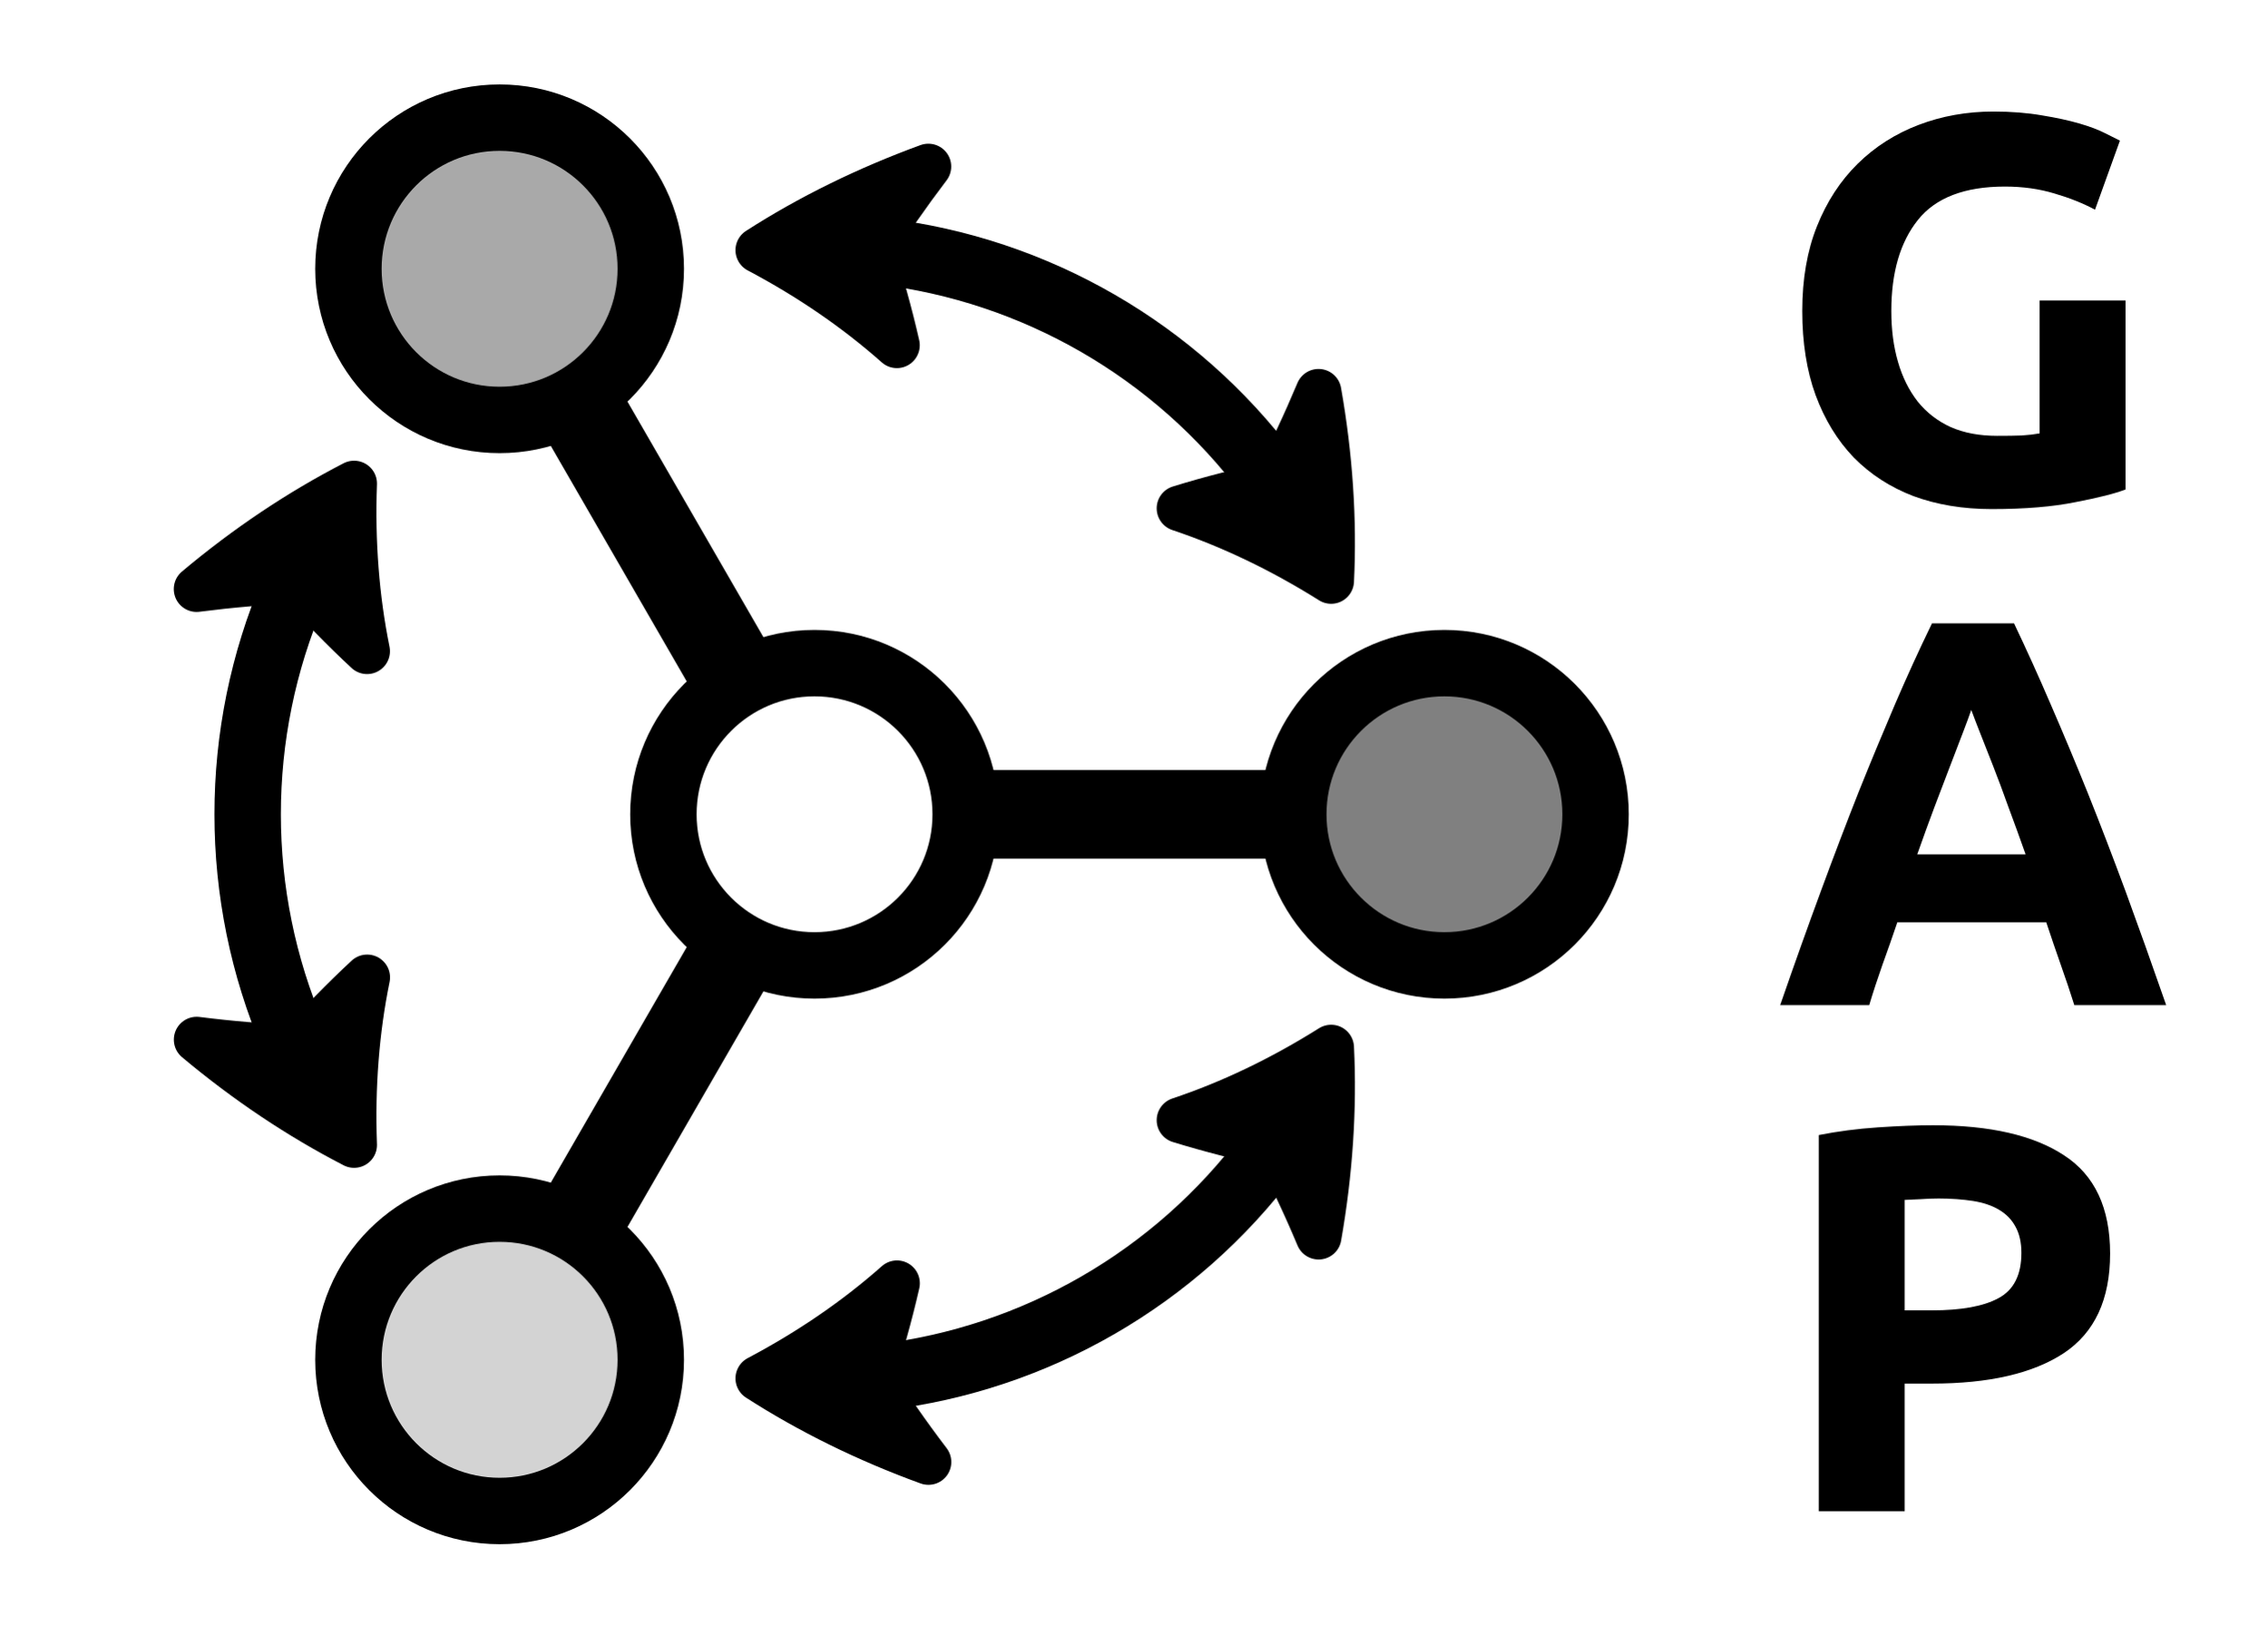
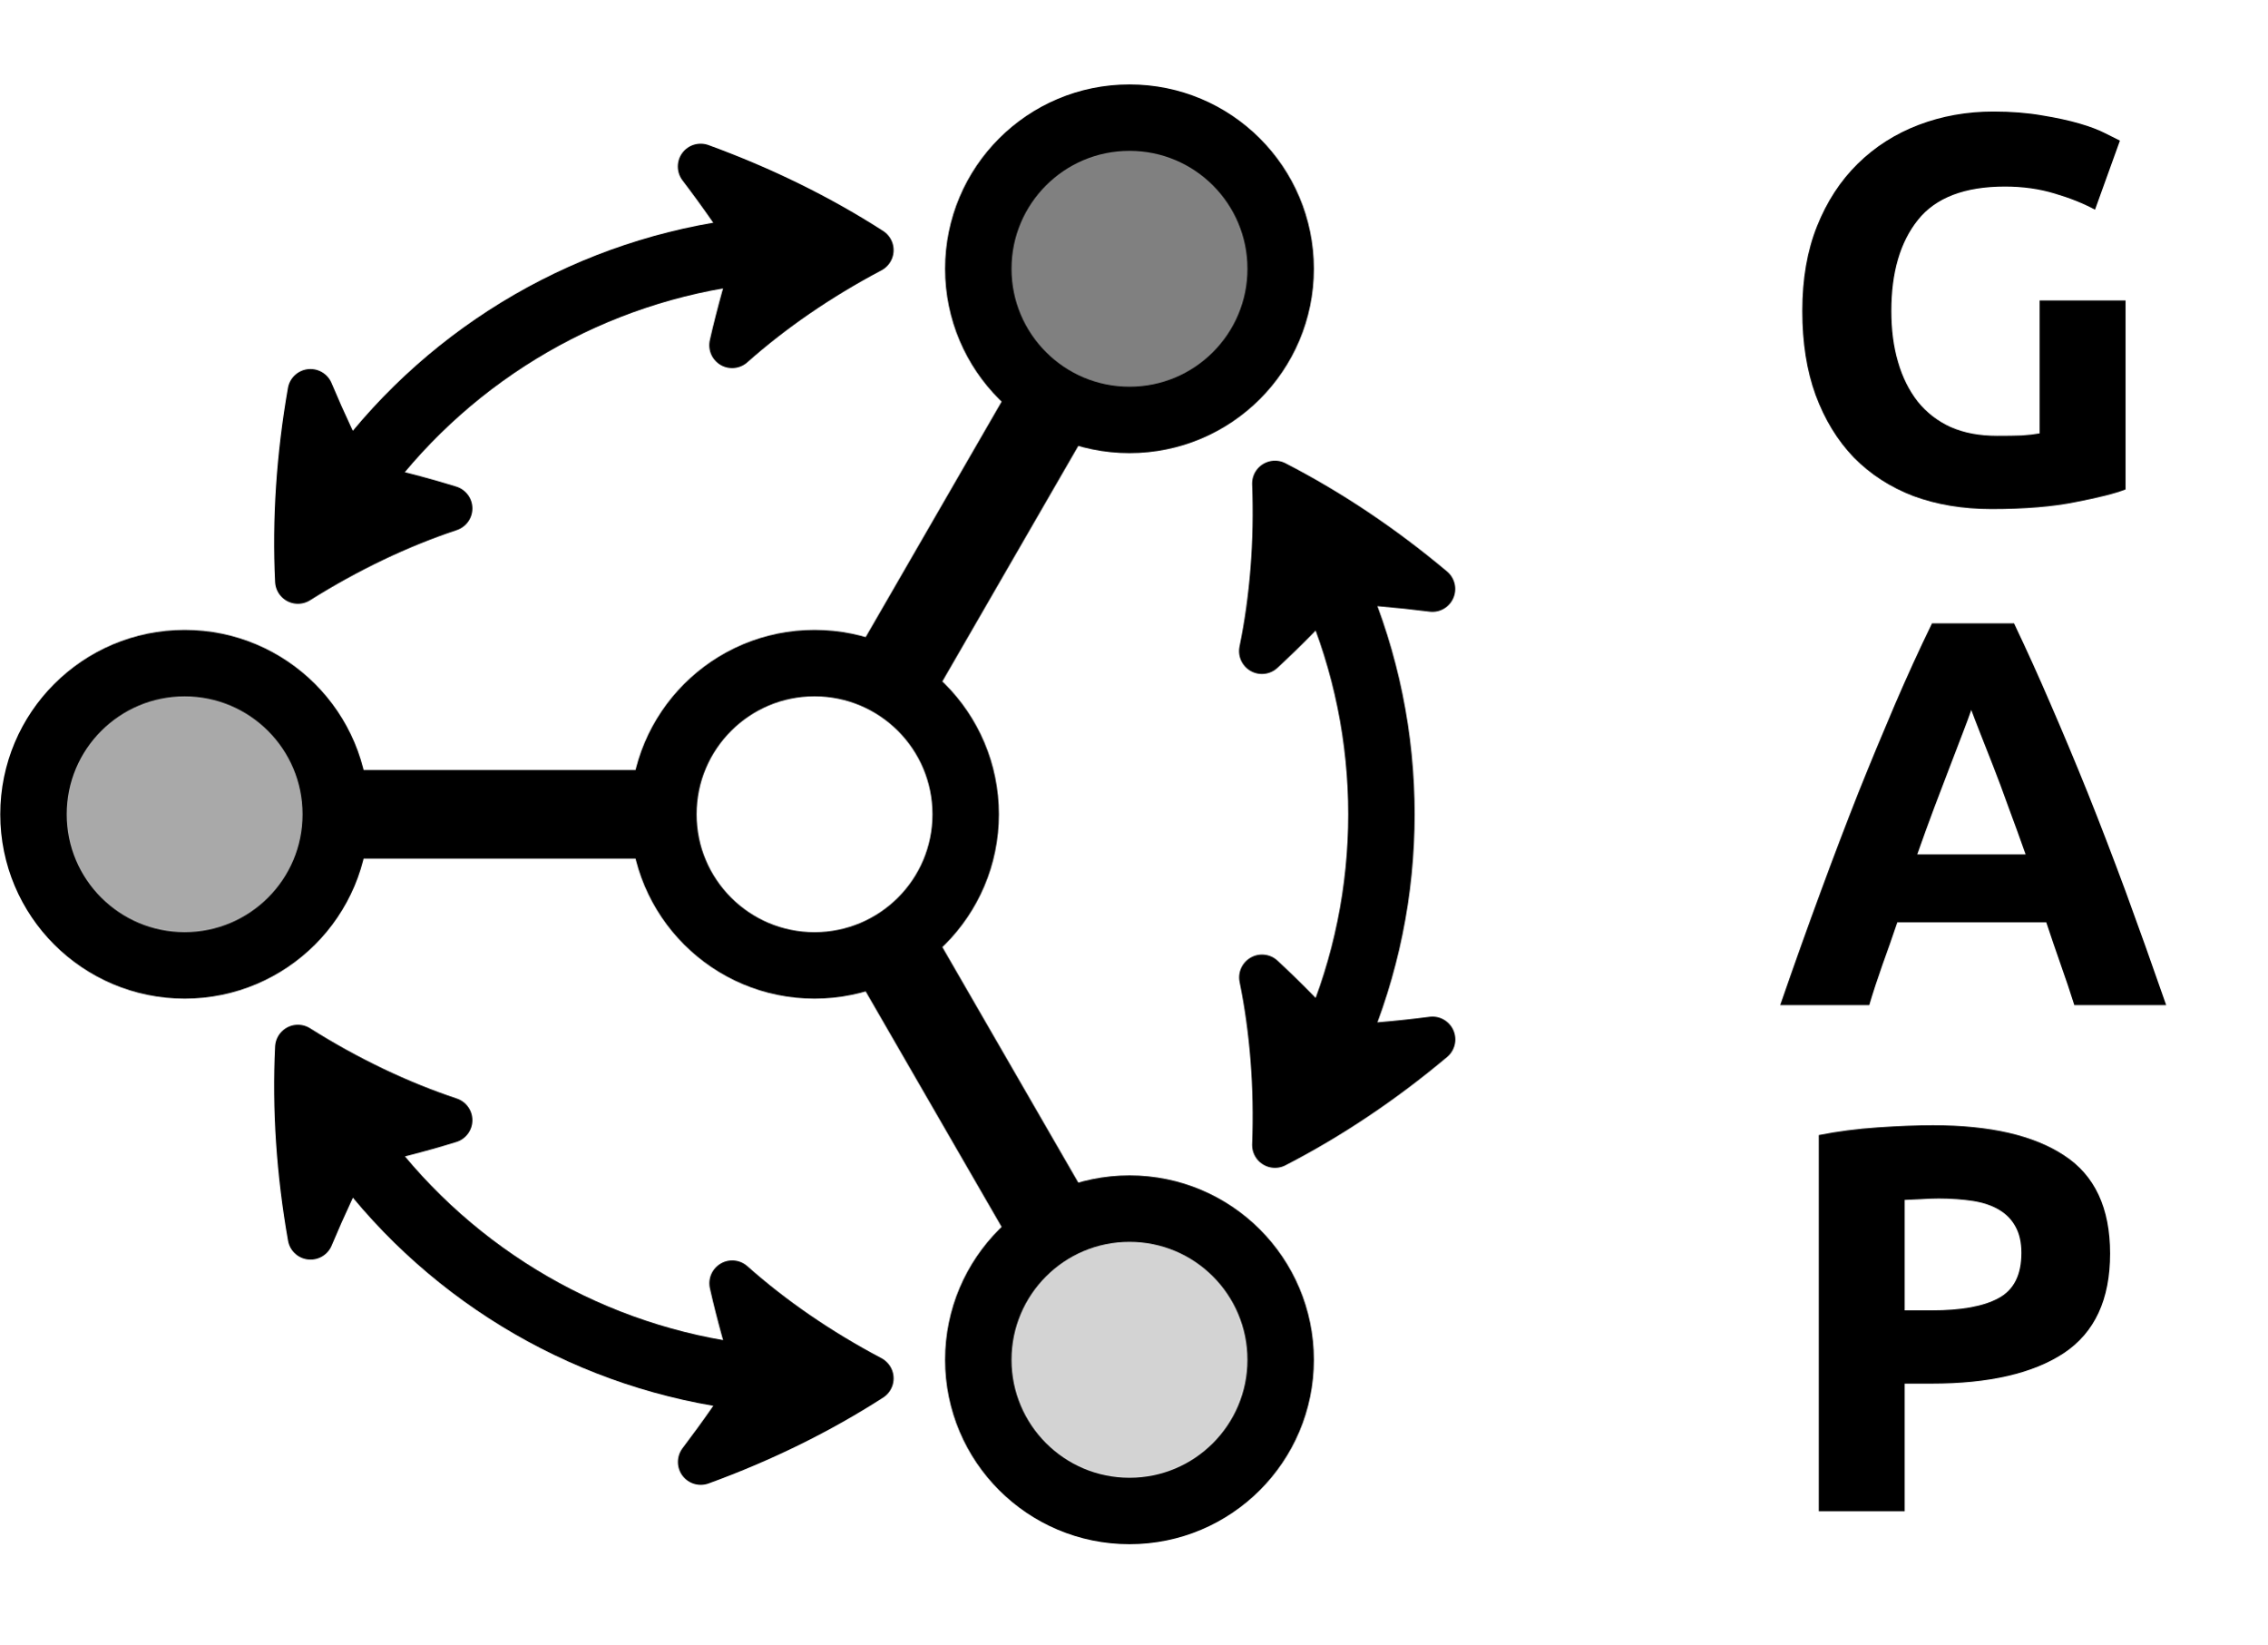
<svg xmlns="http://www.w3.org/2000/svg" xmlns:xlink="http://www.w3.org/1999/xlink" width="101.041pt" height="73.288pt" viewBox="0 0 101.041 73.288">
  <defs>
    <g>
      <g id="glyph-0-0">
        <path d="M 10.266 -14.062 C 8.473 -14.062 7.18 -13.566 6.391 -12.578 C 5.598 -11.586 5.203 -10.234 5.203 -8.516 C 5.203 -7.68 5.301 -6.926 5.5 -6.25 C 5.695 -5.57 5.988 -4.984 6.375 -4.484 C 6.77 -3.992 7.258 -3.613 7.844 -3.344 C 8.438 -3.082 9.129 -2.953 9.922 -2.953 C 10.348 -2.953 10.711 -2.957 11.016 -2.969 C 11.316 -2.988 11.582 -3.02 11.812 -3.062 L 11.812 -8.984 L 15.641 -8.984 L 15.641 -0.562 C 15.18 -0.383 14.441 -0.195 13.422 0 C 12.41 0.207 11.16 0.312 9.672 0.312 C 8.391 0.312 7.227 0.117 6.188 -0.266 C 5.156 -0.66 4.27 -1.234 3.531 -1.984 C 2.801 -2.742 2.234 -3.672 1.828 -4.766 C 1.43 -5.859 1.234 -7.109 1.234 -8.516 C 1.234 -9.941 1.453 -11.203 1.891 -12.297 C 2.328 -13.391 2.93 -14.316 3.703 -15.078 C 4.473 -15.836 5.379 -16.414 6.422 -16.812 C 7.461 -17.207 8.57 -17.406 9.75 -17.406 C 10.551 -17.406 11.273 -17.348 11.922 -17.234 C 12.566 -17.129 13.117 -17.008 13.578 -16.875 C 14.047 -16.738 14.43 -16.594 14.734 -16.438 C 15.035 -16.289 15.254 -16.18 15.391 -16.109 L 14.281 -13.031 C 13.758 -13.312 13.16 -13.551 12.484 -13.75 C 11.805 -13.957 11.066 -14.062 10.266 -14.062 Z M 10.266 -14.062 " />
      </g>
      <g id="glyph-0-1">
        <path d="M 13.359 0 C 13.172 -0.594 12.969 -1.195 12.75 -1.812 C 12.531 -2.438 12.316 -3.062 12.109 -3.688 L 5.469 -3.688 C 5.258 -3.062 5.039 -2.438 4.812 -1.812 C 4.594 -1.195 4.395 -0.594 4.219 0 L 0.25 0 C 0.883 -1.832 1.488 -3.523 2.062 -5.078 C 2.633 -6.629 3.191 -8.094 3.734 -9.469 C 4.285 -10.844 4.828 -12.148 5.359 -13.391 C 5.891 -14.629 6.441 -15.836 7.016 -17.016 L 10.672 -17.016 C 11.234 -15.836 11.781 -14.629 12.312 -13.391 C 12.852 -12.148 13.398 -10.844 13.953 -9.469 C 14.504 -8.094 15.066 -6.629 15.641 -5.078 C 16.211 -3.523 16.816 -1.832 17.453 0 Z M 8.766 -13.156 C 8.68 -12.906 8.555 -12.566 8.391 -12.141 C 8.234 -11.723 8.047 -11.234 7.828 -10.672 C 7.617 -10.117 7.383 -9.504 7.125 -8.828 C 6.875 -8.16 6.617 -7.457 6.359 -6.719 L 11.188 -6.719 C 10.926 -7.457 10.672 -8.16 10.422 -8.828 C 10.18 -9.504 9.953 -10.117 9.734 -10.672 C 9.516 -11.234 9.32 -11.723 9.156 -12.141 C 8.988 -12.566 8.859 -12.906 8.766 -13.156 Z M 8.766 -13.156 " />
      </g>
      <g id="glyph-0-2">
        <path d="M 7.062 -17.203 C 9.602 -17.203 11.551 -16.754 12.906 -15.859 C 14.27 -14.973 14.953 -13.516 14.953 -11.484 C 14.953 -9.441 14.266 -7.961 12.891 -7.047 C 11.516 -6.141 9.551 -5.688 7 -5.688 L 5.797 -5.688 L 5.797 0 L 1.969 0 L 1.969 -16.766 C 2.801 -16.93 3.68 -17.047 4.609 -17.109 C 5.547 -17.172 6.363 -17.203 7.062 -17.203 Z M 7.312 -13.938 C 7.031 -13.938 6.754 -13.926 6.484 -13.906 C 6.223 -13.895 5.992 -13.883 5.797 -13.875 L 5.797 -8.953 L 7 -8.953 C 8.32 -8.953 9.316 -9.133 9.984 -9.5 C 10.66 -9.863 11 -10.535 11 -11.516 C 11 -11.984 10.91 -12.375 10.734 -12.688 C 10.566 -13 10.32 -13.25 10 -13.438 C 9.688 -13.625 9.301 -13.754 8.844 -13.828 C 8.383 -13.898 7.875 -13.938 7.312 -13.938 Z M 7.312 -13.938 " />
      </g>
    </g>
    <clipPath id="clip-0">
-       <path clip-rule="nonzero" d="M 0.012 0 L 90 0 L 90 72.582 L 0.012 72.582 Z M 0.012 0 " />
+       <path clip-rule="nonzero" d="M 0.012 0 L 100.078 0 L 100.078 72.582 L 0.012 72.582 Z M 0.012 0 " />
    </clipPath>
    <clipPath id="clip-1">
+       <path clip-rule="nonzero" d="M 0.012 0 L 100.078 0 L 100.078 72.582 L 0.012 72.582 Z M 0.012 0 " />
+     </clipPath>
+     <clipPath id="clip-2">
      <path clip-rule="nonzero" d="M 0.012 0 L 85 0 L 85 72.582 L 0.012 72.582 Z M 0.012 0 " />
    </clipPath>
-     <clipPath id="clip-2">
-       <path clip-rule="nonzero" d="M 15 0 L 100.078 0 L 100.078 72.582 L 15 72.582 Z M 15 0 " />
-     </clipPath>
    <clipPath id="clip-3">
-       <path clip-rule="nonzero" d="M 0.012 0 L 71 0 L 71 61 L 0.012 61 Z M 0.012 0 " />
+       <path clip-rule="nonzero" d="M 0.012 0 L 57 0 L 57 72.582 L 0.012 72.582 Z M 0.012 0 " />
    </clipPath>
    <clipPath id="clip-4">
-       <path clip-rule="nonzero" d="M 0.012 12 L 71 12 L 71 72.582 L 0.012 72.582 Z M 0.012 12 " />
+       <path clip-rule="nonzero" d="M 1 12 L 99 12 L 99 72.582 L 1 72.582 Z M 1 12 " />
    </clipPath>
    <clipPath id="clip-5">
-       <path clip-rule="nonzero" d="M 0.012 0 L 99 0 L 99 64 L 0.012 64 Z M 0.012 0 " />
+       <path clip-rule="nonzero" d="M 0.012 0 L 76 0 L 76 64 L 0.012 64 Z M 0.012 0 " />
    </clipPath>
    <clipPath id="clip-6">
-       <path clip-rule="nonzero" d="M 0.012 0 L 55 0 L 55 72.582 L 0.012 72.582 Z M 0.012 0 " />
+       <path clip-rule="nonzero" d="M 0.012 9 L 76 9 L 76 72.582 L 0.012 72.582 Z M 0.012 9 " />
    </clipPath>
    <clipPath id="clip-7">
-       <path clip-rule="nonzero" d="M 0.012 9 L 99 9 L 99 72.582 L 0.012 72.582 Z M 0.012 9 " />
+       <path clip-rule="nonzero" d="M 17 0 L 100.078 0 L 100.078 72.582 L 17 72.582 Z M 17 0 " />
    </clipPath>
  </defs>
-   <path fill="none" stroke-width="3.985" stroke-linecap="butt" stroke-linejoin="miter" stroke="rgb(0%, 0%, 0%)" stroke-opacity="1" stroke-miterlimit="10" d="M 5.67 -0.002 L 22.677 -0.002 " transform="matrix(0.990378, 0, 0, -0.990378, 36.30263, 36.29142)" />
  <g clip-path="url(#clip-0)">
-     <path fill="none" stroke-width="3.985" stroke-linecap="butt" stroke-linejoin="miter" stroke="rgb(0%, 0%, 0%)" stroke-opacity="1" stroke-miterlimit="10" d="M -2.834 4.909 L -11.337 19.641 " transform="matrix(0.990378, 0, 0, -0.990378, 36.30263, 36.29142)" />
-     <path fill="none" stroke-width="3.985" stroke-linecap="butt" stroke-linejoin="miter" stroke="rgb(0%, 0%, 0%)" stroke-opacity="1" stroke-miterlimit="10" d="M -2.834 -4.908 L -11.337 -19.64 " transform="matrix(0.990378, 0, 0, -0.990378, 36.30263, 36.29142)" />
+     <path fill="none" stroke-width="3.985" stroke-linecap="butt" stroke-linejoin="miter" stroke="rgb(0%, 0%, 0%)" stroke-opacity="1" stroke-miterlimit="10" d="M 2.834 4.909 L 11.338 19.641 " transform="matrix(0.990378, 0, 0, -0.990378, 36.30263, 36.29142)" />
  </g>
+   <path fill="none" stroke-width="3.985" stroke-linecap="butt" stroke-linejoin="miter" stroke="rgb(0%, 0%, 0%)" stroke-opacity="1" stroke-miterlimit="10" d="M -5.67 -0.002 L -22.677 -0.002 " transform="matrix(0.990378, 0, 0, -0.990378, 36.30263, 36.29142)" />
  <g clip-path="url(#clip-1)">
+     <path fill="none" stroke-width="3.985" stroke-linecap="butt" stroke-linejoin="miter" stroke="rgb(0%, 0%, 0%)" stroke-opacity="1" stroke-miterlimit="10" d="M 2.834 -4.908 L 11.338 -19.64 " transform="matrix(0.990378, 0, 0, -0.990378, 36.30263, 36.29142)" />
+   </g>
+   <g clip-path="url(#clip-2)">
    <path fill="none" stroke-width="2.989" stroke-linecap="butt" stroke-linejoin="miter" stroke="rgb(0%, 0%, 0%)" stroke-opacity="1" stroke-miterlimit="10" d="M 6.802 -0.002 C 6.802 3.757 3.757 6.802 -0.002 6.802 C -3.757 6.802 -6.802 3.757 -6.802 -0.002 C -6.802 -3.756 -3.757 -6.801 -0.002 -6.801 C 3.757 -6.801 6.802 -3.756 6.802 -0.002 Z M 6.802 -0.002 " transform="matrix(0.990378, 0, 0, -0.990378, 36.30263, 36.29142)" />
  </g>
-   <path fill-rule="nonzero" fill="rgb(50%, 50%, 50%)" fill-opacity="1" d="M 71.113 36.293 C 71.113 32.57 68.098 29.555 64.375 29.555 C 60.656 29.555 57.641 32.57 57.641 36.293 C 57.641 40.012 60.656 43.027 64.375 43.027 C 68.098 43.027 71.113 40.012 71.113 36.293 Z M 71.113 36.293 " />
-   <g clip-path="url(#clip-2)">
-     <path fill="none" stroke-width="2.989" stroke-linecap="butt" stroke-linejoin="miter" stroke="rgb(0%, 0%, 0%)" stroke-opacity="1" stroke-miterlimit="10" d="M 35.149 -0.002 C 35.149 3.757 32.104 6.802 28.345 6.802 C 24.59 6.802 21.545 3.757 21.545 -0.002 C 21.545 -3.756 24.59 -6.801 28.345 -6.801 C 32.104 -6.801 35.149 -3.756 35.149 -0.002 Z M 35.149 -0.002 " transform="matrix(0.990378, 0, 0, -0.990378, 36.30263, 36.29142)" />
+   <path fill-rule="nonzero" fill="rgb(50%, 50%, 50%)" fill-opacity="1" stroke-width="2.989" stroke-linecap="butt" stroke-linejoin="miter" stroke="rgb(0%, 0%, 0%)" stroke-opacity="1" stroke-miterlimit="10" d="M 20.977 24.547 C 20.977 28.306 17.932 31.351 14.174 31.351 C 10.415 31.351 7.37 28.306 7.37 24.547 C 7.37 20.792 10.415 17.747 14.174 17.747 C 17.932 17.747 20.977 20.792 20.977 24.547 Z M 20.977 24.547 " transform="matrix(0.990378, 0, 0, -0.990378, 36.30263, 36.29142)" />
+   <path fill-rule="nonzero" fill="rgb(66.399%, 66.399%, 66.399%)" fill-opacity="1" d="M 14.965 36.293 C 14.965 32.57 11.949 29.555 8.23 29.555 C 4.508 29.555 1.492 32.57 1.492 36.293 C 1.492 40.012 4.508 43.027 8.23 43.027 C 11.949 43.027 14.965 40.012 14.965 36.293 Z M 14.965 36.293 " />
+   <g clip-path="url(#clip-3)">
+     <path fill="none" stroke-width="2.989" stroke-linecap="butt" stroke-linejoin="miter" stroke="rgb(0%, 0%, 0%)" stroke-opacity="1" stroke-miterlimit="10" d="M -21.545 -0.002 C -21.545 3.757 -24.59 6.802 -28.345 6.802 C -32.104 6.802 -35.149 3.757 -35.149 -0.002 C -35.149 -3.756 -32.104 -6.801 -28.345 -6.801 C -24.59 -6.801 -21.545 -3.756 -21.545 -0.002 Z M -21.545 -0.002 " transform="matrix(0.990378, 0, 0, -0.990378, 36.30263, 36.29142)" />
  </g>
-   <path fill-rule="nonzero" fill="rgb(66.399%, 66.399%, 66.399%)" fill-opacity="1" d="M 29.004 11.98 C 29.004 8.258 25.988 5.242 22.266 5.242 C 18.543 5.242 15.527 8.258 15.527 11.98 C 15.527 15.699 18.543 18.715 22.266 18.715 C 25.988 18.715 29.004 15.699 29.004 11.98 Z M 29.004 11.98 " />
-   <g clip-path="url(#clip-3)">
-     <path fill="none" stroke-width="2.989" stroke-linecap="butt" stroke-linejoin="miter" stroke="rgb(0%, 0%, 0%)" stroke-opacity="1" stroke-miterlimit="10" d="M -7.37 24.547 C -7.37 28.306 -10.415 31.351 -14.173 31.351 C -17.932 31.351 -20.977 28.306 -20.977 24.547 C -20.977 20.792 -17.932 17.747 -14.173 17.747 C -10.415 17.747 -7.37 20.792 -7.37 24.547 Z M -7.37 24.547 " transform="matrix(0.990378, 0, 0, -0.990378, 36.30263, 36.29142)" />
-   </g>
-   <path fill-rule="nonzero" fill="rgb(82.799%, 82.799%, 82.799%)" fill-opacity="1" d="M 29.004 60.605 C 29.004 56.883 25.988 53.867 22.266 53.867 C 18.543 53.867 15.527 56.883 15.527 60.605 C 15.527 64.324 18.543 67.344 22.266 67.344 C 25.988 67.344 29.004 64.324 29.004 60.605 Z M 29.004 60.605 " />
+   <path fill-rule="nonzero" fill="rgb(82.799%, 82.799%, 82.799%)" fill-opacity="1" d="M 57.078 60.605 C 57.078 56.883 54.062 53.867 50.34 53.867 C 46.617 53.867 43.602 56.883 43.602 60.605 C 43.602 64.324 46.617 67.344 50.34 67.344 C 54.062 67.344 57.078 64.324 57.078 60.605 Z M 57.078 60.605 " />
  <g clip-path="url(#clip-4)">
-     <path fill="none" stroke-width="2.989" stroke-linecap="butt" stroke-linejoin="miter" stroke="rgb(0%, 0%, 0%)" stroke-opacity="1" stroke-miterlimit="10" d="M -7.37 -24.55 C -7.37 -20.791 -10.415 -17.747 -14.173 -17.747 C -17.932 -17.747 -20.977 -20.791 -20.977 -24.55 C -20.977 -28.305 -17.932 -31.354 -14.173 -31.354 C -10.415 -31.354 -7.37 -28.305 -7.37 -24.55 Z M -7.37 -24.55 " transform="matrix(0.990378, 0, 0, -0.990378, 36.30263, 36.29142)" />
+     <path fill="none" stroke-width="2.989" stroke-linecap="butt" stroke-linejoin="miter" stroke="rgb(0%, 0%, 0%)" stroke-opacity="1" stroke-miterlimit="10" d="M 20.977 -24.55 C 20.977 -20.791 17.932 -17.747 14.174 -17.747 C 10.415 -17.747 7.37 -20.791 7.37 -24.55 C 7.37 -28.305 10.415 -31.354 14.174 -31.354 C 17.932 -31.354 20.977 -28.305 20.977 -24.55 Z M 20.977 -24.55 " transform="matrix(0.990378, 0, 0, -0.990378, 36.30263, 36.29142)" />
  </g>
  <g clip-path="url(#clip-5)">
-     <path fill="none" stroke-width="2.989" stroke-linecap="butt" stroke-linejoin="miter" stroke="rgb(0%, 0%, 0%)" stroke-opacity="1" stroke-miterlimit="10" d="M 20.429 15.282 C 16.252 20.867 9.945 24.512 3.019 25.336 " transform="matrix(0.990378, 0, 0, -0.990378, 36.30263, 36.29142)" />
+     <path fill="none" stroke-width="2.989" stroke-linecap="butt" stroke-linejoin="miter" stroke="rgb(0%, 0%, 0%)" stroke-opacity="1" stroke-miterlimit="10" d="M -3.019 25.336 C -9.945 24.512 -16.256 20.867 -20.433 15.282 " transform="matrix(0.990378, 0, 0, -0.990378, 36.30263, 36.29142)" />
  </g>
-   <path fill-rule="nonzero" fill="rgb(0%, 0%, 0%)" fill-opacity="1" stroke-width="2.057" stroke-linecap="butt" stroke-linejoin="round" stroke="rgb(0%, 0%, 0%)" stroke-opacity="1" stroke-miterlimit="10" d="M 23.249 10.502 C 23.383 13.247 23.194 16.103 22.681 19.013 C 22.086 17.594 21.439 16.209 20.733 14.868 C 19.266 14.568 17.83 14.202 16.426 13.768 C 18.721 12.999 21.013 11.906 23.249 10.502 Z M 23.249 10.502 " transform="matrix(0.990378, 0, 0, -0.990378, 36.30263, 36.29142)" />
-   <path fill-rule="nonzero" fill="rgb(0%, 0%, 0%)" fill-opacity="1" stroke-width="2.057" stroke-linecap="butt" stroke-linejoin="round" stroke="rgb(0%, 0%, 0%)" stroke-opacity="1" stroke-miterlimit="10" d="M -2.53 25.387 C -0.195 24.153 1.895 22.713 3.706 21.108 C 3.382 22.54 2.98 23.967 2.511 25.391 C 3.315 26.669 4.191 27.923 5.122 29.15 C 2.349 28.136 -0.219 26.874 -2.53 25.387 Z M -2.53 25.387 " transform="matrix(0.990378, 0, 0, -0.990378, 36.30263, 36.29142)" />
+   <path fill-rule="nonzero" fill="rgb(0%, 0%, 0%)" fill-opacity="1" stroke-width="2.057" stroke-linecap="butt" stroke-linejoin="round" stroke="rgb(0%, 0%, 0%)" stroke-opacity="1" stroke-miterlimit="10" d="M 2.53 25.387 C 0.219 26.874 -2.349 28.136 -5.125 29.15 C -4.191 27.923 -3.319 26.669 -2.51 25.391 C -2.984 23.967 -3.382 22.54 -3.709 21.108 C -1.899 22.713 0.195 24.153 2.53 25.387 Z M 2.53 25.387 " transform="matrix(0.990378, 0, 0, -0.990378, 36.30263, 36.29142)" />
+   <path fill-rule="nonzero" fill="rgb(0%, 0%, 0%)" fill-opacity="1" stroke-width="2.057" stroke-linecap="butt" stroke-linejoin="round" stroke="rgb(0%, 0%, 0%)" stroke-opacity="1" stroke-miterlimit="10" d="M -23.249 10.502 C -21.013 11.906 -18.721 12.999 -16.426 13.764 C -17.83 14.198 -19.269 14.564 -20.737 14.868 C -21.439 16.205 -22.089 17.59 -22.685 19.009 C -23.194 16.103 -23.383 13.247 -23.249 10.502 Z M -23.249 10.502 " transform="matrix(0.990378, 0, 0, -0.990378, 36.30263, 36.29142)" />
  <g clip-path="url(#clip-6)">
-     <path fill="none" stroke-width="2.989" stroke-linecap="butt" stroke-linejoin="miter" stroke="rgb(0%, 0%, 0%)" stroke-opacity="1" stroke-miterlimit="10" d="M -23.45 10.052 C -26.199 3.643 -26.199 -3.642 -23.45 -10.051 " transform="matrix(0.990378, 0, 0, -0.990378, 36.30263, 36.29142)" />
+     <path fill="none" stroke-width="2.989" stroke-linecap="butt" stroke-linejoin="miter" stroke="rgb(0%, 0%, 0%)" stroke-opacity="1" stroke-miterlimit="10" d="M -20.429 -15.281 C -16.252 -20.866 -9.945 -24.511 -3.019 -25.335 " transform="matrix(0.990378, 0, 0, -0.990378, 36.30263, 36.29142)" />
  </g>
-   <path fill-rule="nonzero" fill="rgb(0%, 0%, 0%)" fill-opacity="1" stroke-width="2.057" stroke-linecap="butt" stroke-linejoin="round" stroke="rgb(0%, 0%, 0%)" stroke-opacity="1" stroke-miterlimit="10" d="M -20.721 14.884 C -23.162 13.626 -25.545 12.036 -27.808 10.135 C -26.278 10.332 -24.756 10.462 -23.245 10.522 C -22.247 9.401 -21.214 8.34 -20.137 7.339 C -20.618 9.713 -20.819 12.245 -20.721 14.884 Z M -20.721 14.884 " transform="matrix(0.990378, 0, 0, -0.990378, 36.30263, 36.29142)" />
-   <path fill-rule="nonzero" fill="rgb(0%, 0%, 0%)" fill-opacity="1" stroke-width="2.057" stroke-linecap="butt" stroke-linejoin="round" stroke="rgb(0%, 0%, 0%)" stroke-opacity="1" stroke-miterlimit="10" d="M -20.721 -14.883 C -20.819 -12.244 -20.618 -9.712 -20.133 -7.342 C -21.21 -8.344 -22.247 -9.405 -23.245 -10.521 C -24.756 -10.462 -26.278 -10.335 -27.805 -10.142 C -25.545 -12.035 -23.162 -13.625 -20.721 -14.883 Z M -20.721 -14.883 " transform="matrix(0.990378, 0, 0, -0.990378, 36.30263, 36.29142)" />
+   <path fill-rule="nonzero" fill="rgb(0%, 0%, 0%)" fill-opacity="1" stroke-width="2.057" stroke-linecap="butt" stroke-linejoin="round" stroke="rgb(0%, 0%, 0%)" stroke-opacity="1" stroke-miterlimit="10" d="M -23.249 -10.501 C -23.383 -13.246 -23.194 -16.106 -22.681 -19.013 C -22.085 -17.593 -21.439 -16.208 -20.733 -14.867 C -19.265 -14.567 -17.83 -14.201 -16.426 -13.767 C -18.721 -13.002 -21.013 -11.909 -23.249 -10.501 Z M -23.249 -10.501 " transform="matrix(0.990378, 0, 0, -0.990378, 36.30263, 36.29142)" />
+   <path fill-rule="nonzero" fill="rgb(0%, 0%, 0%)" fill-opacity="1" stroke-width="2.057" stroke-linecap="butt" stroke-linejoin="round" stroke="rgb(0%, 0%, 0%)" stroke-opacity="1" stroke-miterlimit="10" d="M 2.53 -25.386 C 0.195 -24.152 -1.899 -22.712 -3.705 -21.107 C -3.382 -22.539 -2.98 -23.97 -2.51 -25.39 C -3.315 -26.668 -4.191 -27.923 -5.121 -29.149 C -2.349 -28.139 0.219 -26.873 2.53 -25.386 Z M 2.53 -25.386 " transform="matrix(0.990378, 0, 0, -0.990378, 36.30263, 36.29142)" />
  <g clip-path="url(#clip-7)">
-     <path fill="none" stroke-width="2.989" stroke-linecap="butt" stroke-linejoin="miter" stroke="rgb(0%, 0%, 0%)" stroke-opacity="1" stroke-miterlimit="10" d="M 3.019 -25.335 C 9.945 -24.511 16.256 -20.866 20.433 -15.281 " transform="matrix(0.990378, 0, 0, -0.990378, 36.30263, 36.29142)" />
+     <path fill="none" stroke-width="2.989" stroke-linecap="butt" stroke-linejoin="miter" stroke="rgb(0%, 0%, 0%)" stroke-opacity="1" stroke-miterlimit="10" d="M 23.45 -10.051 C 26.199 -3.642 26.199 3.643 23.45 10.052 " transform="matrix(0.990378, 0, 0, -0.990378, 36.30263, 36.29142)" />
  </g>
-   <path fill-rule="nonzero" fill="rgb(0%, 0%, 0%)" fill-opacity="1" stroke-width="2.057" stroke-linecap="butt" stroke-linejoin="round" stroke="rgb(0%, 0%, 0%)" stroke-opacity="1" stroke-miterlimit="10" d="M -2.53 -25.386 C -0.219 -26.873 2.349 -28.139 5.126 -29.149 C 4.191 -27.923 3.319 -26.668 2.511 -25.39 C 2.984 -23.97 3.382 -22.539 3.71 -21.107 C 1.899 -22.712 -0.195 -24.152 -2.53 -25.386 Z M -2.53 -25.386 " transform="matrix(0.990378, 0, 0, -0.990378, 36.30263, 36.29142)" />
-   <path fill-rule="nonzero" fill="rgb(0%, 0%, 0%)" fill-opacity="1" stroke-width="2.057" stroke-linecap="butt" stroke-linejoin="round" stroke="rgb(0%, 0%, 0%)" stroke-opacity="1" stroke-miterlimit="10" d="M 23.249 -10.501 C 21.013 -11.905 18.721 -13.002 16.426 -13.767 C 17.83 -14.197 19.266 -14.567 20.733 -14.867 C 21.439 -16.208 22.09 -17.589 22.685 -19.009 C 23.194 -16.102 23.383 -13.246 23.249 -10.501 Z M 23.249 -10.501 " transform="matrix(0.990378, 0, 0, -0.990378, 36.30263, 36.29142)" />
+   <path fill-rule="nonzero" fill="rgb(0%, 0%, 0%)" fill-opacity="1" stroke-width="2.057" stroke-linecap="butt" stroke-linejoin="round" stroke="rgb(0%, 0%, 0%)" stroke-opacity="1" stroke-miterlimit="10" d="M 20.721 -14.883 C 23.162 -13.625 25.545 -12.035 27.809 -10.134 C 26.278 -10.331 24.756 -10.462 23.245 -10.521 C 22.247 -9.401 21.214 -8.34 20.137 -7.342 C 20.618 -9.712 20.82 -12.244 20.721 -14.883 Z M 20.721 -14.883 " transform="matrix(0.990378, 0, 0, -0.990378, 36.30263, 36.29142)" />
+   <path fill-rule="nonzero" fill="rgb(0%, 0%, 0%)" fill-opacity="1" stroke-width="2.057" stroke-linecap="butt" stroke-linejoin="round" stroke="rgb(0%, 0%, 0%)" stroke-opacity="1" stroke-miterlimit="10" d="M 20.721 14.884 C 20.82 12.245 20.618 9.713 20.133 7.343 C 21.21 8.34 22.247 9.401 23.245 10.522 C 24.756 10.462 26.278 10.332 27.805 10.139 C 25.545 12.036 23.162 13.626 20.721 14.884 Z M 20.721 14.884 " transform="matrix(0.990378, 0, 0, -0.990378, 36.30263, 36.29142)" />
  <g fill="rgb(0%, 0%, 0%)" fill-opacity="1">
    <use xlink:href="#glyph-0-0" x="79.092" y="22.376" />
  </g>
  <g fill="rgb(0%, 0%, 0%)" fill-opacity="1">
    <use xlink:href="#glyph-0-1" x="79.092" y="44.798" />
  </g>
  <g fill="rgb(0%, 0%, 0%)" fill-opacity="1">
    <use xlink:href="#glyph-0-2" x="79.092" y="67.355" />
  </g>
</svg>
